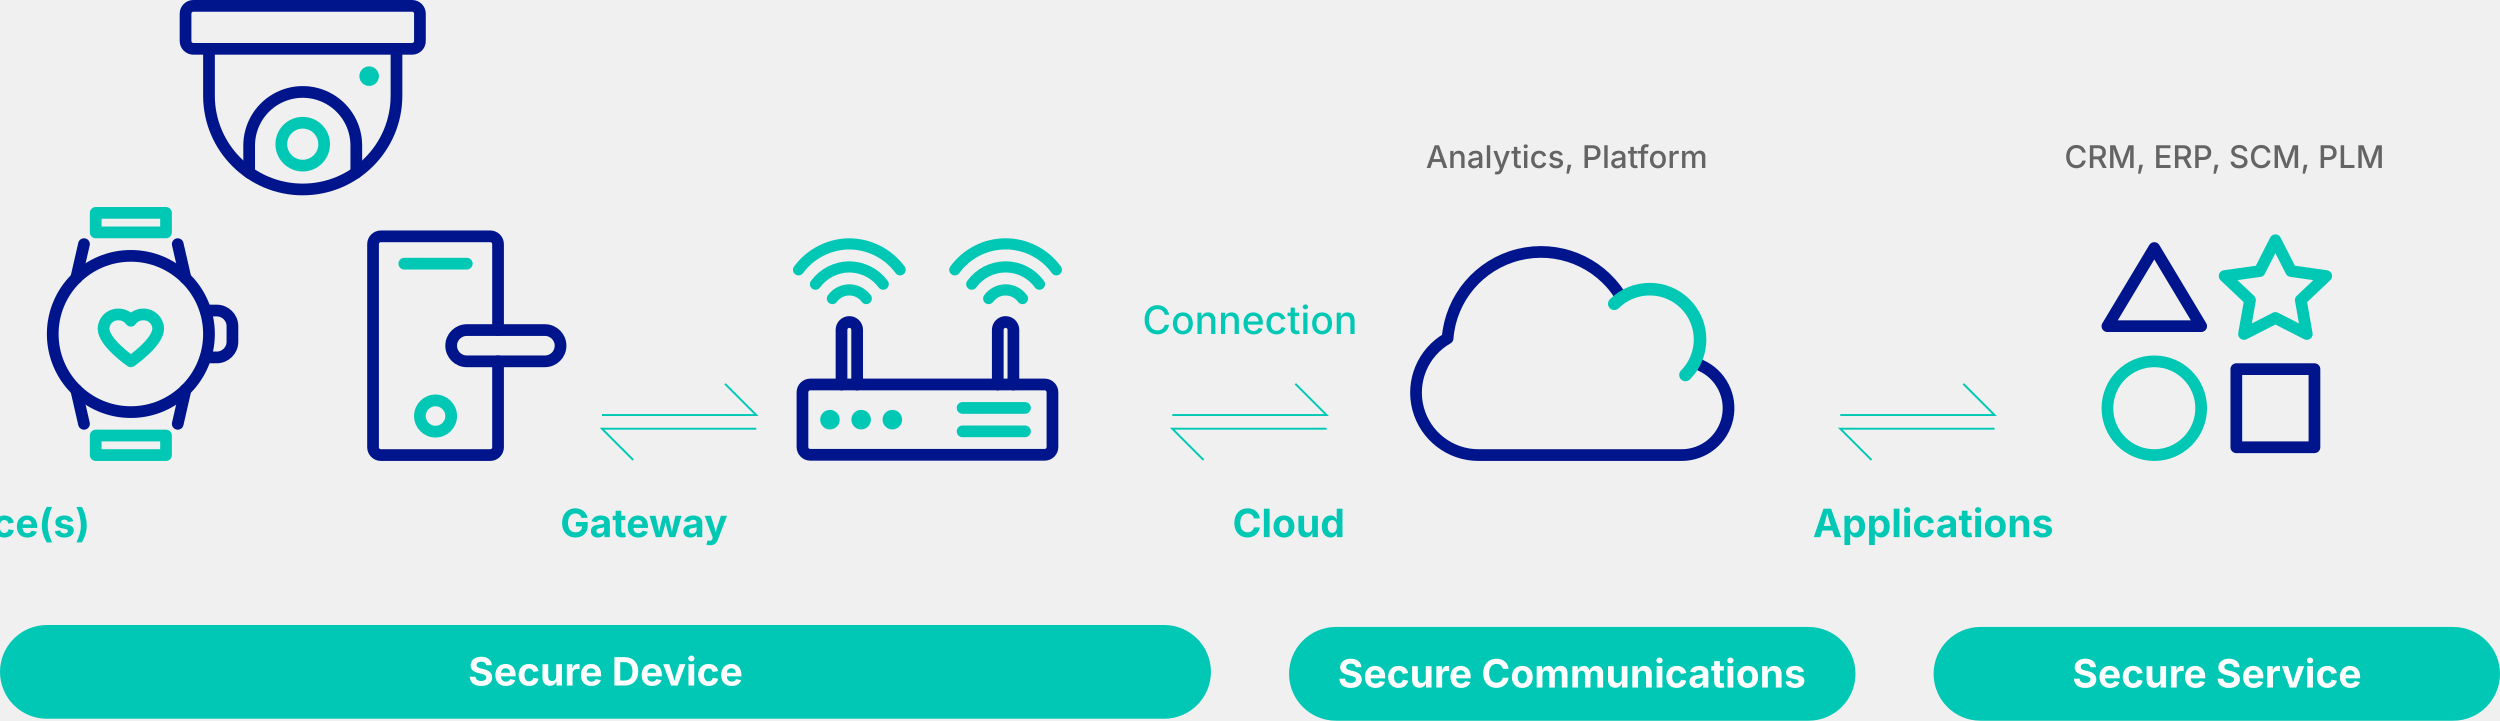
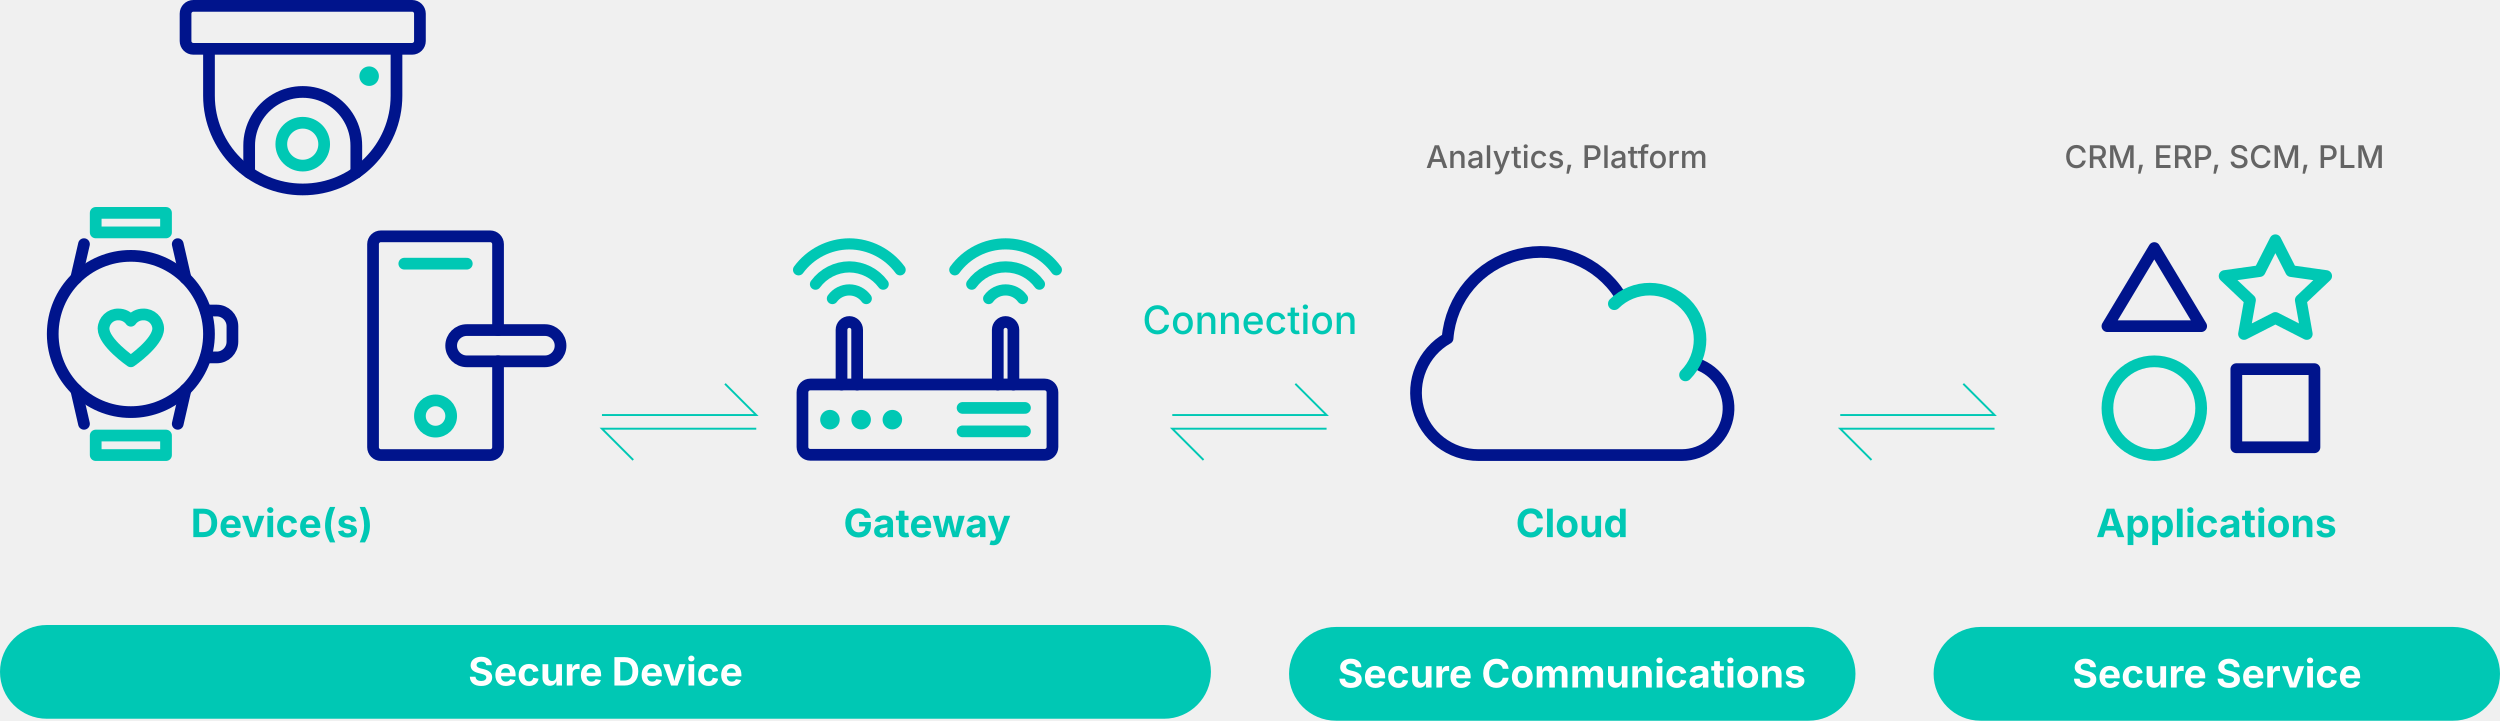
<svg xmlns="http://www.w3.org/2000/svg" width="1280" height="369" viewBox="0 0 1280 369">
-   <g data-name="그룹 7867" transform="translate(-320 -5937)">
+   <g data-name="그룹 7869" transform="translate(-320 -5937)">
    <rect data-name="사각형 3294" width="620" height="48" rx="24" transform="translate(320 6257)" style="fill:#00c8b4" />
    <rect data-name="사각형 3295" width="290" height="48" rx="24" transform="translate(980 6258)" style="fill:#00c8b4" />
    <rect data-name="사각형 3296" width="290" height="48" rx="24" transform="translate(1310 6258)" style="fill:#00c8b4" />
    <text data-name="Secure Device" transform="translate(630 6288)" style="font-family:Inter-Bold,Inter;font-weight:700;font-size:20px;fill:#fff">
      <tspan x="-70.27" y="0">Secure Device</tspan>
    </text>
    <text data-name="Secure Communications" transform="translate(1125 6289)" style="font-family:Inter-Bold,Inter;font-weight:700;font-size:20px;fill:#fff">
      <tspan x="-120.05" y="0">Secure Communications</tspan>
    </text>
    <text data-name="Secure Service" transform="translate(1455 6289)" style="font-family:Inter-Bold,Inter;font-weight:700;font-size:20px;fill:#fff">
      <tspan x="-73.956" y="0">Secure Service</tspan>
    </text>
-     <text data-name="Device(s)" transform="translate(320 6193)" style="font-family:Inter-Bold,Inter;font-weight:700;font-size:20px;fill:#00c8b4">
-       <tspan x="-47.326" y="19">Device(s)</tspan>
+     <text data-name="Device(s)" transform="translate(465 6212)" style="font-family:Inter-Bold,Inter;font-weight:700;font-size:20px;fill:#00c8b4">
+       <tspan x="-47.326" y="0">Device(s)</tspan>
    </text>
-     <text transform="translate(650 6193)" style="font-family:Inter-Bold,Inter;font-weight:700;font-size:20px;fill:#00c8b4">
-       <tspan x="-43.136" y="19">Gateway</tspan>
+     <text transform="translate(795 6212)" style="font-family:Inter-Bold,Inter;font-weight:700;font-size:20px;fill:#00c8b4">
+       <tspan x="-43.136" y="0">Gateway</tspan>
    </text>
    <text transform="translate(960 6108)" style="font-family:Inter-Medium,Inter;font-weight:500;font-size:20px;fill:#00c8b4">
      <tspan x="-55.078" y="0">Connection</tspan>
    </text>
-     <text transform="translate(980 6193)" style="font-family:Inter-Bold,Inter;font-weight:700;font-size:20px;fill:#00c8b4">
-       <tspan x="-28.949" y="19">Cloud</tspan>
+     <text transform="translate(1125 6212)" style="font-family:Inter-Bold,Inter;font-weight:700;font-size:20px;fill:#00c8b4">
+       <tspan x="-28.949" y="0">Cloud</tspan>
    </text>
    <text data-name="Analytics, Platform" transform="translate(1122 6023)" style="fill:#646464;font-size:16px;font-family:Inter-Medium,Inter;font-weight:500">
      <tspan x="-71.952" y="0">Analytics, Platform</tspan>
    </text>
    <text data-name="CRM, ERP, SCM, PLM" transform="translate(1458 6023)" style="fill:#646464;font-size:16px;font-family:Inter-Medium,Inter;font-weight:500">
      <tspan x="-81.014" y="0">CRM, ERP, SCM, PLM</tspan>
    </text>
-     <text transform="translate(1310 6193)" style="font-family:Inter-Bold,Inter;font-weight:700;font-size:20px;fill:#00c8b4">
-       <tspan x="-61.822" y="19">Applications</tspan>
+     <text transform="translate(1455 6212)" style="font-family:Inter-Bold,Inter;font-weight:700;font-size:20px;fill:#00c8b4">
+       <tspan x="-61.822" y="0">Applications</tspan>
    </text>
    <path data-name="패스 15837" d="M81.33 53H87a8.024 8.024 0 0 1 8 8v8a8.024 8.024 0 0 1-8 8h-5.67" transform="translate(344 6043)" style="stroke-width:6px;stroke-linecap:round;stroke-linejoin:round;stroke:#00148c;fill:none" />
    <path data-name="패스 15838" d="M49.364 55A7.755 7.755 0 0 0 43 58.223 7.753 7.753 0 0 0 36.637 55 7.428 7.428 0 0 0 29 62.2C29 69.376 43 79 43 79s14-9.624 14-16.8a7.428 7.428 0 0 0-7.636-7.2z" transform="translate(344 6043)" style="stroke:#00c8b4;stroke-width:6px;stroke-linecap:round;stroke-linejoin:round;fill:none" />
    <circle data-name="타원 122" cx="40" cy="40" r="40" transform="translate(347 6068)" style="stroke-width:6px;stroke-linecap:round;stroke-linejoin:round;stroke:#00148c;fill:none" />
    <path data-name="선 4823" transform="translate(359 6062)" style="stroke-width:6px;stroke-linecap:round;stroke-linejoin:round;stroke:#00148c;fill:none" d="M4 0 0 17.438" />
    <path data-name="선 4824" transform="translate(411 6062)" style="stroke-width:6px;stroke-linecap:round;stroke-linejoin:round;stroke:#00148c;fill:none" d="M4 17.438 0 0" />
    <path data-name="선 4825" transform="translate(411 6136.562)" style="stroke-width:6px;stroke-linecap:round;stroke-linejoin:round;stroke:#00148c;fill:none" d="M0 17.438 4 0" />
    <path data-name="선 4826" transform="translate(359 6136.562)" style="stroke-width:6px;stroke-linecap:round;stroke-linejoin:round;stroke:#00148c;fill:none" d="m0 0 4 17.438" />
    <path data-name="사각형 3342" transform="translate(369 6160)" style="stroke:#00c8b4;stroke-width:6px;stroke-linecap:round;stroke-linejoin:round;fill:none" d="M0 0h36v10H0z" />
    <path data-name="사각형 3343" transform="translate(369 6046)" style="stroke:#00c8b4;stroke-width:6px;stroke-linecap:round;stroke-linejoin:round;fill:none" d="M0 0h36v10H0z" />
    <path data-name="사각형 3344" transform="translate(344 6043)" style="fill:none" d="M0 0h98v130H0z" />
    <path data-name="선 4827" transform="translate(527 6072)" style="stroke:#00c8b4;stroke-width:6px;stroke-linecap:round;stroke-linejoin:round;fill:none" d="M0 0h32" />
    <path data-name="패스 15842" d="M67 67v44a4.012 4.012 0 0 1-4 4H7a4.012 4.012 0 0 1-4-4V7a4.012 4.012 0 0 1 4-4h56a4.012 4.012 0 0 1 4 4v44" transform="translate(508 6055)" style="stroke-width:6px;stroke-linecap:round;stroke-linejoin:round;stroke:#00148c;fill:none" />
    <path data-name="패스 15843" d="M91 67H51a8 8 0 0 1 0-16h40a8 8 0 0 1 0 16z" transform="translate(508 6055)" style="stroke-width:6px;stroke-linecap:round;stroke-linejoin:round;stroke:#00148c;fill:none" />
    <circle data-name="타원 125" cx="8" cy="8" r="8" transform="translate(535 6142)" style="stroke:#00c8b4;stroke-width:6px;stroke-linecap:round;stroke-linejoin:round;fill:none" />
    <path data-name="사각형 3347" transform="translate(508 6055)" style="fill:none" d="M0 0h102v118H0z" />
    <path data-name="선 4828" transform="translate(509 5976)" style="stroke-width:9.993px;stroke:#00c8b4;stroke-linecap:round;stroke-linejoin:round;fill:none" d="M0 0h0" />
    <path data-name="패스 15844" d="M15 25v24a48 48 0 0 0 96 0V25" transform="translate(412 5937)" style="stroke-width:6px;stroke-linecap:round;stroke-linejoin:round;stroke:#00148c;fill:none" />
    <rect data-name="사각형 3348" width="120" height="22" rx="4" transform="translate(415 5940)" style="stroke-width:6px;stroke-linecap:round;stroke-linejoin:round;stroke:#00148c;fill:none" />
    <path data-name="패스 15845" d="M35.571 88.382V74.668a27.429 27.429 0 1 1 54.857 0v13.714" transform="translate(412 5937)" style="stroke-width:6px;stroke-linecap:round;stroke-linejoin:round;stroke:#00148c;fill:none" />
    <path data-name="패스 15846" d="M73.971 73.82A10.972 10.972 0 1 1 63 62.849 10.971 10.971 0 0 1 73.971 73.82z" transform="translate(412 5937)" style="stroke:#00c8b4;stroke-width:6px;stroke-linecap:round;stroke-linejoin:round;fill:none" />
    <path data-name="사각형 3349" transform="translate(412 5937)" style="fill:none" d="M0 0h126v100H0z" />
    <path data-name="선 4829" transform="translate(812.837 6145.86)" style="stroke-width:5.996px;stroke:#00c8b4;stroke-linecap:round;stroke-linejoin:round;fill:none" d="M0 0h31.954" />
    <path data-name="패스 15847" d="M20.194 30.86a10.7 10.7 0 0 1 17.333 0" transform="translate(726 6059)" style="stroke-width:5.72px;stroke:#00c8b4;stroke-linecap:round;stroke-linejoin:round;fill:none" />
    <path data-name="패스 15848" d="M11.527 23.5a21.707 21.707 0 0 1 17.333-8.854A21.71 21.71 0 0 1 46.194 23.5" transform="translate(726 6059)" style="stroke-width:5.72px;stroke:#00c8b4;stroke-linecap:round;stroke-linejoin:round;fill:none" />
    <path data-name="패스 15849" d="M2.86 16.143a32.564 32.564 0 0 1 26-13.283 32.564 32.564 0 0 1 26 13.283" transform="translate(726 6059)" style="stroke-width:5.72px;stroke:#00c8b4;stroke-linecap:round;stroke-linejoin:round;fill:none" />
    <path data-name="패스 15850" d="M100.193 30.86a10.7 10.7 0 0 1 17.333 0" transform="translate(726 6059)" style="stroke-width:5.72px;stroke:#00c8b4;stroke-linecap:round;stroke-linejoin:round;fill:none" />
    <path data-name="패스 15851" d="M91.527 23.5a21.393 21.393 0 0 1 34.667 0" transform="translate(726 6059)" style="stroke-width:5.72px;stroke:#00c8b4;stroke-linecap:round;stroke-linejoin:round;fill:none" />
    <path data-name="패스 15852" d="M82.86 16.143a32.088 32.088 0 0 1 52 0" transform="translate(726 6059)" style="stroke-width:5.72px;stroke:#00c8b4;stroke-linecap:round;stroke-linejoin:round;fill:none" />
    <rect data-name="사각형 3350" width="128" height="36" rx="4" transform="translate(730.86 6133.86)" style="stroke-width:6px;stroke-linecap:round;stroke-linejoin:round;stroke:#00148c;fill:none" />
    <path data-name="선 4830" transform="translate(744.927 6151.86)" style="stroke-width:9.993px;stroke:#00c8b4;stroke-linecap:round;stroke-linejoin:round;fill:none" d="M0 0h0" />
    <path data-name="선 4831" transform="translate(760.904 6151.86)" style="stroke-width:9.993px;stroke:#00c8b4;stroke-linecap:round;stroke-linejoin:round;fill:none" d="M0 0h0" />
    <path data-name="선 4832" transform="translate(776.88 6151.86)" style="stroke-width:9.993px;stroke:#00c8b4;stroke-linecap:round;stroke-linejoin:round;fill:none" d="M0 0h0" />
    <path data-name="선 4833" transform="translate(812.837 6157.86)" style="stroke-width:5.996px;stroke:#00c8b4;stroke-linecap:round;stroke-linejoin:round;fill:none" d="M0 0h31.954" />
    <path data-name="패스 15853" d="M24.86 74.86v-28a4 4 0 0 1 8 0v28" transform="translate(726 6059)" style="stroke-width:6px;stroke-linecap:round;stroke-linejoin:round;stroke:#00148c;fill:none" />
    <path data-name="패스 15854" d="M104.86 74.86v-28a4 4 0 0 1 8 0v28" transform="translate(726 6059)" style="stroke-width:6px;stroke-linecap:round;stroke-linejoin:round;stroke:#00148c;fill:none" />
    <path data-name="사각형 3351" transform="translate(726 6059)" style="fill:none" d="M0 0h137.72v113.86H0z" />
    <path data-name="패스 15855" d="M107.5 25.239a47.987 47.987 0 0 0-88.338 21.978A31.985 31.985 0 0 0 35 107h104a24 24 0 0 0 9.749-45.937" transform="translate(1042 6063)" style="stroke-width:6px;stroke-linecap:round;stroke-linejoin:round;stroke:#00148c;fill:none" />
    <path data-name="패스 15856" d="M104.515 29.52a25.775 25.775 0 0 1 36.451 36.451" transform="translate(1042 6063)" style="stroke-width:6.444px;stroke:#00c8b4;stroke-linecap:round;stroke-linejoin:round;fill:none" />
    <path data-name="사각형 3352" transform="translate(1042 6063)" style="fill:none" d="M0 0h166v110H0z" />
    <circle data-name="타원 126" cx="24" cy="24" r="24" transform="translate(1399 6122)" style="stroke:#00c8b4;stroke-width:6px;stroke-linecap:round;stroke-linejoin:round;fill:none" />
    <path data-name="사각형 3353" transform="translate(1465 6126)" style="stroke-width:6px;stroke-linecap:round;stroke-linejoin:round;stroke:#00148c;fill:none" d="M0 0h40v40H0z" />
    <path data-name="패스 15857" d="M27 7 3 47h48z" transform="translate(1396 6057)" style="stroke-width:6px;stroke-linecap:round;stroke-linejoin:round;stroke:#00148c;fill:none" />
    <path data-name="패스 15858" d="M89 42.8 72.931 51 76 33.634l-13-12.3L80.966 18.8 89 3l8.034 15.8L115 21.335l-13 12.3L105.069 51z" transform="translate(1396 6057)" style="stroke:#00c8b4;stroke-width:6px;stroke-linecap:round;stroke-linejoin:round;fill:none" />
    <path data-name="사각형 3354" transform="translate(1396 6057)" style="fill:none" d="M0 0h118v116H0z" />
    <path data-name="패스 15859" d="M1.207 16.354h79l-16-16" transform="translate(627 6133.153)" style="stroke-miterlimit:10;stroke:#00c8b4;fill:none" />
    <path data-name="패스 15860" d="M80.207 23.354h-79l16 16" transform="translate(627 6133.153)" style="stroke-miterlimit:10;stroke:#00c8b4;fill:none" />
    <path data-name="사각형 3355" transform="translate(627 6133.153)" style="fill:none" d="M0 0h81.414v39.707H0z" />
    <path data-name="패스 15859" d="M1.207 16.354h79l-16-16" transform="translate(919 6133.153)" style="stroke-miterlimit:10;stroke:#00c8b4;fill:none" />
    <path data-name="패스 15860" d="M80.207 23.354h-79l16 16" transform="translate(919 6133.153)" style="stroke-miterlimit:10;stroke:#00c8b4;fill:none" />
    <path data-name="사각형 3355" transform="translate(919 6133.153)" style="fill:none" d="M0 0h81.414v39.707H0z" />
    <path data-name="패스 15859" d="M1.207 16.354h79l-16-16" transform="translate(1261 6133.153)" style="stroke-miterlimit:10;stroke:#00c8b4;fill:none" />
    <path data-name="패스 15860" d="M80.207 23.354h-79l16 16" transform="translate(1261 6133.153)" style="stroke-miterlimit:10;stroke:#00c8b4;fill:none" />
    <path data-name="사각형 3355" transform="translate(1261 6133.153)" style="fill:none" d="M0 0h81.414v39.707H0z" />
  </g>
</svg>
